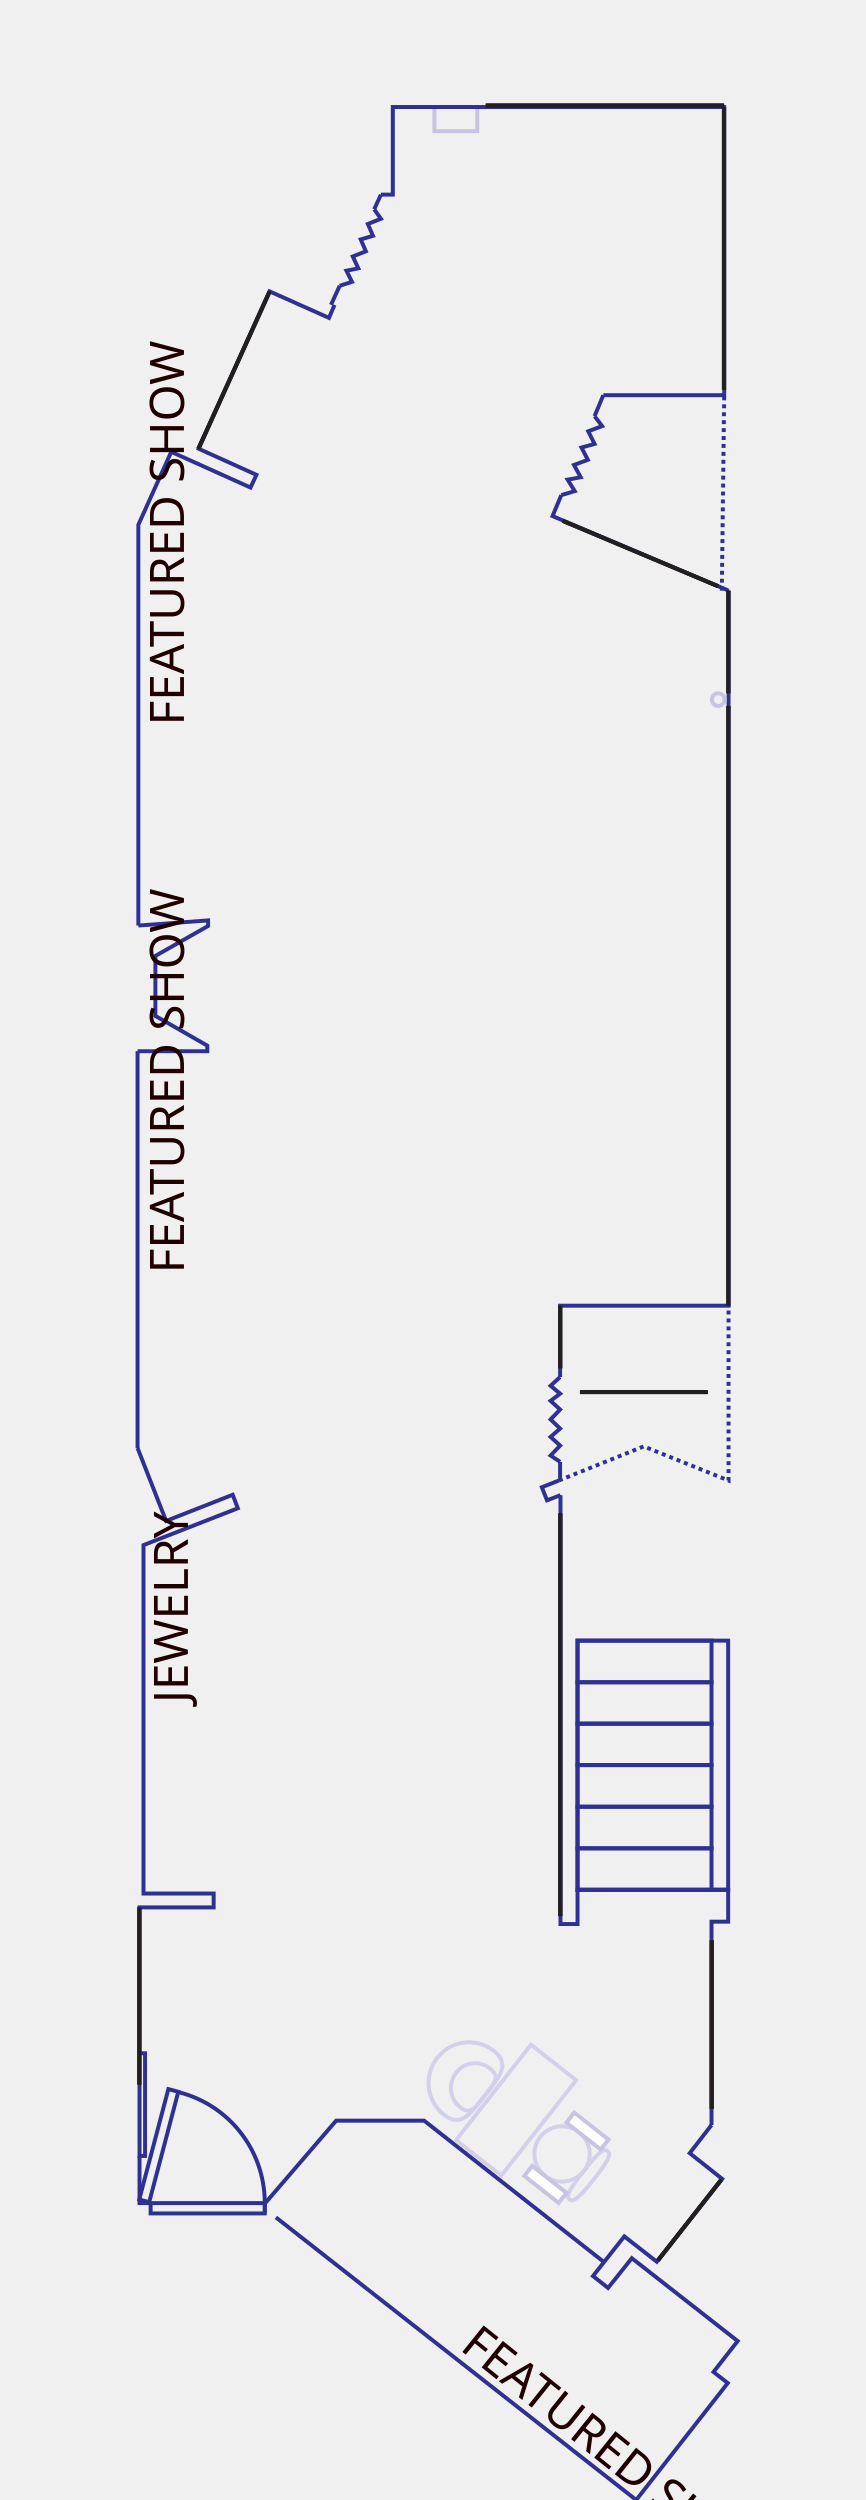
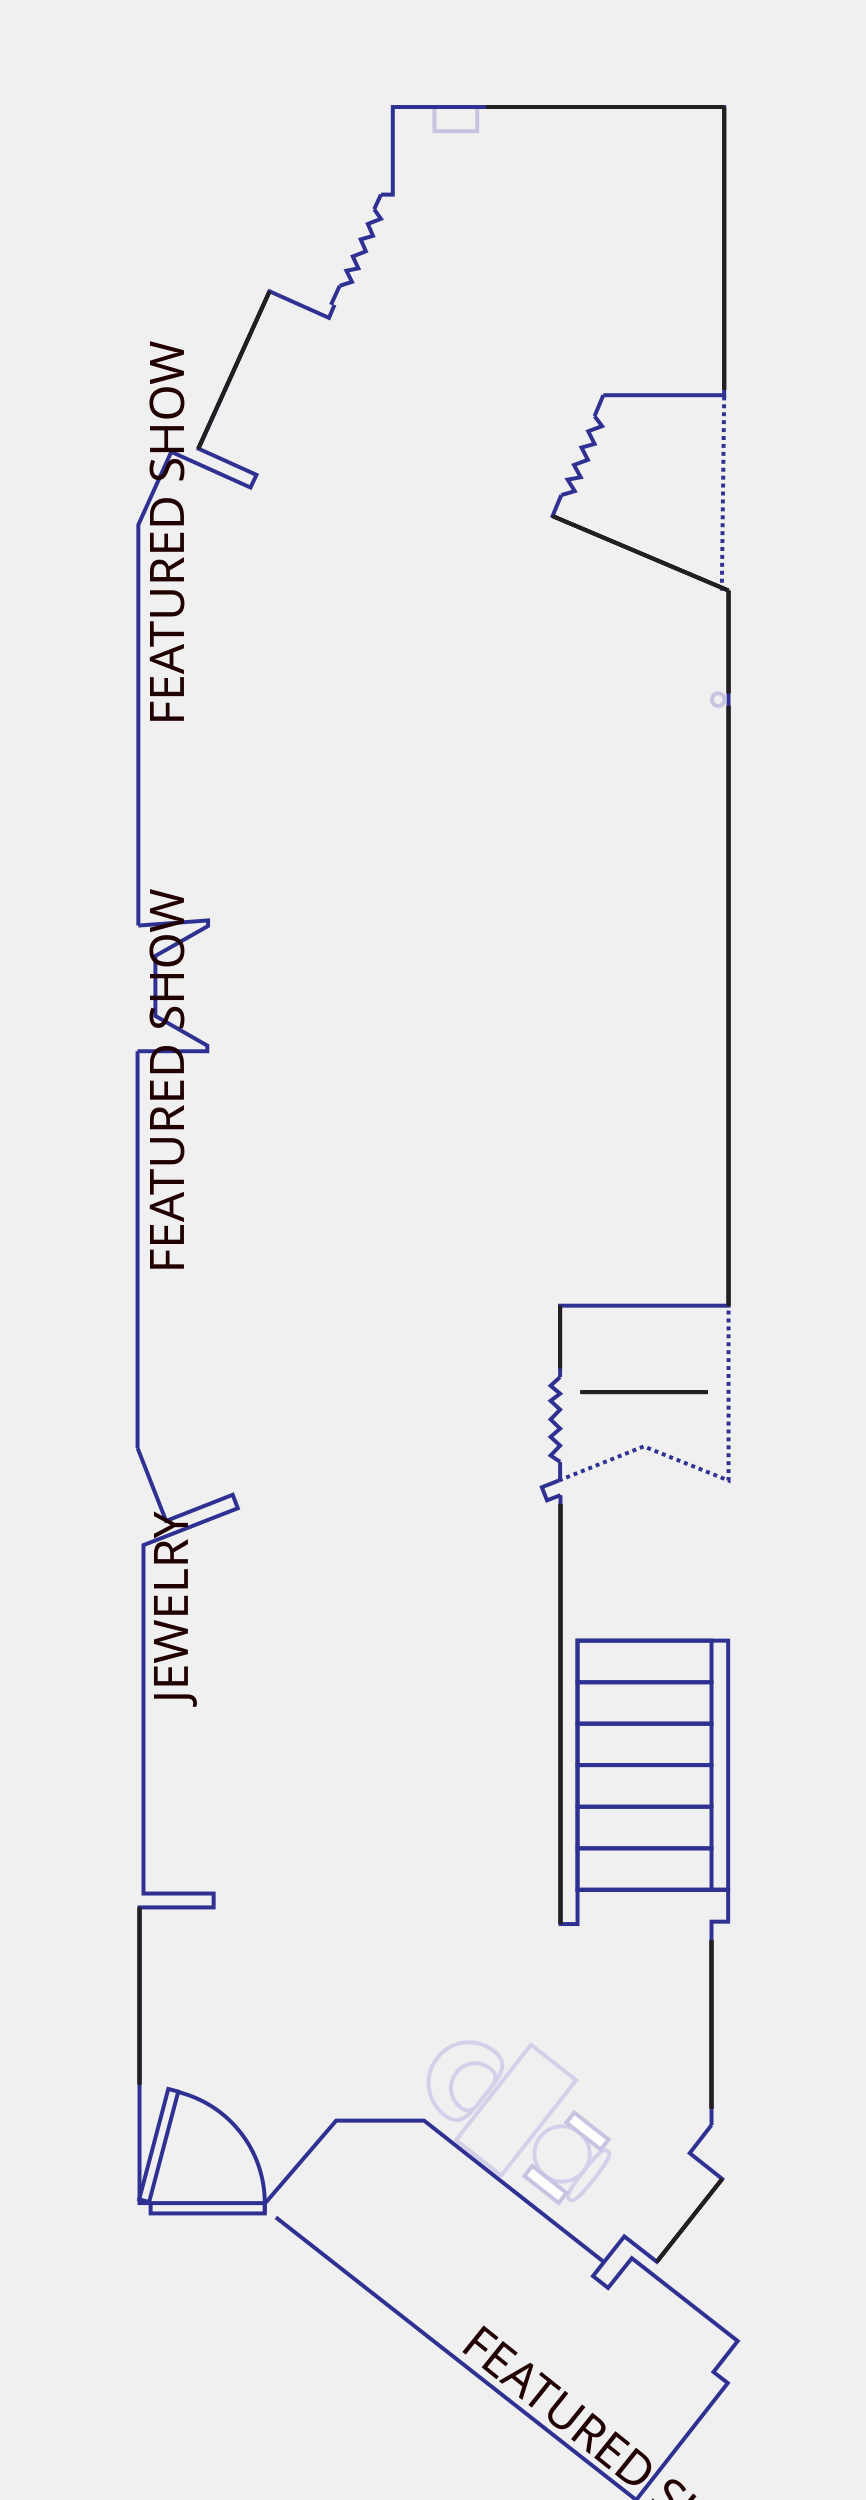
<svg xmlns="http://www.w3.org/2000/svg" version="1.1" id="Layer_1" x="0px" y="0px" viewBox="0 0 218.4 630.7" style="enable-background:new 0 0 218.4 630.7;" xml:space="preserve">
  <style type="text/css">
	.st0{fill:none;stroke:#2E3192;stroke-miterlimit:10;}
	.st1{fill:none;stroke:#C7C4E2;stroke-miterlimit:10;}
- 	.st2{fill:none;stroke:#2E3192;stroke-width:1;stroke-miterlimit:9.994;}
+ 	.st2{fill:none;stroke:#2E3192;stroke-width:1;stroke-miterlimit:9.993;}
	.st3{fill:none;stroke:#2E3192;stroke-miterlimit:10;stroke-dasharray:1,1;}
	.st4{fill:none;stroke:#D3D1E9;stroke-width:1;stroke-miterlimit:10;}
	.st5{fill:none;stroke:#D3D1E9;stroke-miterlimit:10;}
	.st6{fill:#FFFFFF;stroke:#C7C4E2;stroke-width:1;stroke-miterlimit:10.008;}
	.st7{fill:#FFFFFF;stroke:#C7C4E2;stroke-width:1;stroke-miterlimit:9.997;}
	.st8{fill:#200000;}
	.st9{font-family:'MyriadPro-Bold';}
	.st10{font-size:12px;}
- 	.st11{font-size:11.996px;}
+ 	.st11{font-size:11.995px;}
	.st12{fill:none;stroke:#231F20;stroke-miterlimit:10;}
</style>
  <g id="Upstairs_Base">
    <polyline class="st0" points="141.3,368.8 138.9,367.2 141.3,364.7 138.9,362.5 141.3,360.4 138.9,358.1 141.3,355.6 138.9,353.4    141.3,351.6 138.9,349.6 141.3,347.4  " />
    <polyline class="st0" points="150,105 151.9,107.5 148.4,108.8 150,112 146.7,112.9 148.3,116 144.8,117.3 146.5,120.4 143.2,121    145,123.9 141.6,124.9  " />
    <line class="st0" x1="150" y1="105" x2="152.2" y2="99.7" />
    <polyline class="st0" points="183.8,149 139.4,130.2 141.6,124.9  " />
    <g>
      <polyline class="st0" points="94.4,52.8 96.1,55.2 92.8,56.5 94.1,59.5 91,60.4 92.3,63.4 89,64.7 90.4,67.7 87.4,68.3 88.8,71.1     85.7,72.1   " />
      <line class="st0" x1="83.5" y1="76.9" x2="85.7" y2="72.1" />
    </g>
    <line class="st0" x1="34.7" y1="265.2" x2="34.7" y2="365.3" />
    <polyline class="st0" points="34.9,233.5 52.5,232.2 52.5,233.6 39.3,241.1 39.2,241.2 39.2,256.3 52.3,263.8 52.3,265.2    34.7,265.2  " />
    <polyline class="st0" points="34.9,233.5 34.9,132.4 43.2,114 63.2,123 64.7,119.8 50.1,113.2 68,73.5 83,80.2 84.4,76.9  " />
-     <polyline class="st0" points="35.2,518 35.2,481.2 53.9,481.2 53.9,477.7 36.2,477.7 36.2,389.8 36.2,389.8 60,380.5 58.7,377.1    41.9,383.7 34.7,365.3  " />
-     <rect x="35.2" y="518" class="st0" width="1.4" height="25.9" />
-     <polyline class="st0" points="38,555.8 35.2,555.8 35.2,543.9  " />
+     <polyline class="st0" points="38,555.8 35.2,555.8 35.2,481.2 53.9,481.2 53.9,477.7 36.2,477.7 36.2,389.8 36.2,389.8 60,380.5    58.7,377.1 41.9,383.7 34.7,365.3  " />
    <line class="st0" x1="141.3" y1="373.5" x2="141.3" y2="368.8" />
    <polyline class="st0" points="141.4,377.2 138,378.5 136.7,375.2 141,373.5  " />
    <line class="st0" x1="66.8" y1="555.9" x2="66.8" y2="558.4" />
    <rect x="145.7" y="413.9" class="st0" width="38" height="62.9" />
    <rect x="145.7" y="466.3" class="st0" width="33.8" height="10.5" />
    <rect x="145.7" y="455.8" class="st0" width="33.8" height="10.5" />
    <rect x="145.7" y="445.3" class="st0" width="33.8" height="10.5" />
    <rect x="145.7" y="434.8" class="st0" width="33.8" height="10.5" />
    <rect x="145.7" y="424.4" class="st0" width="33.8" height="10.5" />
    <rect x="145.7" y="413.9" class="st0" width="33.8" height="10.5" />
    <rect x="109.6" y="27" class="st1" width="10.8" height="6.1" />
    <g>
-       <rect x="25.7" y="540" transform="matrix(0.255 -0.9669 0.9669 0.255 -493.5527 442.0443)" class="st2" width="28.8" height="2.6" />
+       <rect x="25.7" y="540" transform="matrix(0.255 -0.9669 0.9669 0.255 -493.5656 441.9968)" class="st2" width="28.8" height="2.6" />
      <rect x="38" y="555.8" class="st0" width="28.8" height="2.6" />
      <path class="st0" d="M45,527.8c12.5,3.1,21.8,14.4,21.8,28" />
    </g>
    <line class="st0" x1="96.1" y1="49.1" x2="94.4" y2="52.8" />
    <polyline class="st0" points="183.8,149 183.8,329.4 141.3,329.4 141.3,347.4  " />
    <line class="st3" x1="182.1" y1="149" x2="182.7" y2="99.7" />
    <polyline class="st3" points="141,373.5 162.4,364.9 183.8,373.5 183.8,329.4  " />
    <path class="st3" d="M67.9,67.6" />
    <circle class="st1" cx="181.2" cy="176.5" r="1.6" />
    <polyline class="st0" points="141.4,377.2 141.4,485.4 145.7,485.4 145.7,476.7 179.5,476.7  " />
    <polyline class="st0" points="179.5,536.1 174,543.2 182.2,549.7 165.7,570.6 157.5,564.2 149.6,574.2 153.4,577.2 159.4,569.7    186.1,590.6 180,598.4 183.6,601.2 160.5,630.7 69.6,559.4  " />
    <polyline class="st0" points="152.4,570.7 107,535 84.8,535 67,555.7  " />
    <polyline class="st0" points="152.2,99.7 182.7,99.7 182.7,27 120.4,27 109.6,27 99.1,27 99.1,49.1 96.1,49.1  " />
    <polyline class="st0" points="179.5,476.7 183.7,476.7 183.7,484.8 179.5,484.8 179.5,536.1  " />
-     <rect x="114.9" y="525.1" transform="matrix(0.6181 -0.7861 0.7861 0.6181 -368.755 305.6602)" class="st4" width="30.6" height="14.5" />
+     <rect x="114.9" y="525.1" transform="matrix(0.6181 -0.7861 0.7861 0.6181 -368.7603 305.6584)" class="st4" width="30.6" height="14.5" />
    <g>
      <path class="st5" d="M124.6,517.4c4.4,3.5,1.2,6.8-2.3,11.2s-5.9,8.4-10.3,4.9s-5.2-9.9-1.7-14.3    C113.7,514.7,120.1,513.9,124.6,517.4z" />
      <path class="st5" d="M123.7,521.9c2.7,2.1,0.7,4.1-1.4,6.8s-3.6,5.1-6.2,2.9c-2.7-2.1-3.1-6-1-8.7    C117.1,520.2,121,519.7,123.7,521.9z" />
    </g>
    <g>
      <path class="st5" d="M146.1,537.9c3,2.4,3.6,6.8,1.2,9.8c-2.4,3-6.8,3.6-9.8,1.2c-3-2.4-3.6-6.8-1.2-9.8    C138.6,536.1,143,535.5,146.1,537.9z" />
      <path class="st5" d="M153.3,542.7c0.7,0.6,1,1.4-3.5,7.1c-4.5,5.7-5.4,5.6-6.1,5.1c-0.7-0.6-1-1.4,3.5-7.1    C151.7,542,152.6,542.1,153.3,542.7z" />
-       <rect x="146.6" y="532.1" transform="matrix(0.6183 -0.786 0.786 0.6183 -365.9823 321.7149)" class="st6" width="3.2" height="11" />
-       <rect x="136" y="545.6" transform="matrix(0.6182 -0.786 0.786 0.6182 -380.6329 318.5556)" class="st7" width="3.2" height="11" />
+       <rect x="146.6" y="532.1" transform="matrix(0.6183 -0.786 0.786 0.6183 -365.9828 321.7102)" class="st6" width="3.2" height="11" />
+       <rect x="136" y="545.6" transform="matrix(0.6182 -0.786 0.786 0.6182 -380.6327 318.5536)" class="st7" width="3.2" height="11" />
    </g>
    <g id="featured-show-jl">
      <text transform="matrix(0 -1 1 0 46.4052 183)" class="st8 st9 st10">FEATURED SHOW</text>
    </g>
    <g id="featured-show-jl_1_">
      <text transform="matrix(0 -1 1 0 46.4052 321.2188)" class="st8 st9 st10">FEATURED SHOW</text>
    </g>
    <g id="featured-show-jl_2_">
      <text transform="matrix(0.78 0.6257 -0.6257 0.78 115.749 592.621)" class="st8 st9 st11">FEATURED SHOW</text>
    </g>
    <g id="jewelry-jl">
      <text transform="matrix(0 -1 1 0 47.4059 429.6504)" class="st8 st9 st10">JEWELRY</text>
    </g>
  </g>
  <g id="u00">
    <line id="ccw_6_" class="st12" x1="68" y1="73.5" x2="50" y2="113.2" />
-     <line class="st12" x1="122.6" y1="26.6" x2="182.7" y2="26.6" />
+     <line class="st12" x1="122.7" y1="27" x2="182.7" y2="27" />
    <line class="st12" x1="182.7" y1="27" x2="182.7" y2="98.3" />
-     <line class="st12" x1="142" y1="131.4" x2="181.2" y2="147.9" />
+     <line class="st12" x1="139.4" y1="130.2" x2="183.8" y2="149" />
    <line class="st12" x1="183.8" y1="149" x2="183.8" y2="174.9" />
    <line class="st12" x1="183.8" y1="178.1" x2="183.8" y2="329.4" />
-     <line class="st12" x1="141.4" y1="329.4" x2="141.4" y2="345.2" />
-     <line class="st12" x1="141.4" y1="381.8" x2="141.4" y2="483.4" />
-     <line id="ccw" class="st12" x1="35.1" y1="481.2" x2="35.1" y2="525.9" />
-     <line id="ccw_2_" class="st12" x1="165.9" y1="570.3" x2="181.9" y2="549.9" />
+     <line class="st12" x1="141.3" y1="329.4" x2="141.3" y2="345.2" />
+     <line class="st12" x1="141.4" y1="379.4" x2="141.4" y2="485.4" />
+     <line id="ccw" class="st12" x1="35.2" y1="481.2" x2="35.2" y2="525.9" />
+     <line id="ccw_2_" class="st12" x1="165.7" y1="570.6" x2="182.2" y2="549.7" />
    <line id="ccw_1_" class="st12" x1="179.5" y1="532" x2="179.5" y2="489.5" />
    <line class="st12" x1="146.4" y1="351.2" x2="178.6" y2="351.2" />
  </g>
  <g id="u01">
-     <line class="st12" x1="122.5" y1="26.6" x2="182.6" y2="26.6" />
-     <line class="st12" x1="182.6" y1="27" x2="182.6" y2="98.3" />
-     <line id="ccw_7_" class="st12" x1="68.1" y1="73.5" x2="50.1" y2="113.2" />
-     <line class="st12" x1="141.9" y1="131.4" x2="181.1" y2="147.9" />
-     <line class="st12" x1="183.7" y1="149" x2="183.7" y2="174.9" />
-     <line class="st12" x1="183.7" y1="178.1" x2="183.7" y2="329.4" />
+     <line class="st12" x1="122.7" y1="27" x2="182.7" y2="27" />
+     <line class="st12" x1="182.7" y1="27" x2="182.7" y2="98.3" />
+     <line id="ccw_7_" class="st12" x1="68" y1="73.5" x2="50" y2="113.2" />
+     <line class="st12" x1="139.4" y1="130.2" x2="183.8" y2="149" />
+     <line class="st12" x1="183.8" y1="149" x2="183.8" y2="174.9" />
+     <line class="st12" x1="183.8" y1="178.1" x2="183.8" y2="329.4" />
    <line class="st12" x1="141.3" y1="329.4" x2="141.3" y2="345.2" />
-     <line class="st12" x1="141.3" y1="381.8" x2="141.3" y2="483.4" />
+     <line class="st12" x1="141.4" y1="379.4" x2="141.4" y2="485.4" />
    <line id="ccw_5_" class="st12" x1="35.2" y1="481.2" x2="35.2" y2="525.9" />
-     <line id="ccw_4_" class="st12" x1="166" y1="570.3" x2="182" y2="549.9" />
-     <line id="ccw_3_" class="st12" x1="179.6" y1="532" x2="179.6" y2="489.5" />
-     <line class="st12" x1="146.3" y1="351.2" x2="178.5" y2="351.2" />
+     <line id="ccw_4_" class="st12" x1="165.7" y1="570.6" x2="182.2" y2="549.7" />
+     <line id="ccw_3_" class="st12" x1="179.5" y1="532" x2="179.5" y2="489.5" />
+     <line class="st12" x1="146.4" y1="351.2" x2="178.6" y2="351.2" />
  </g>
</svg>
